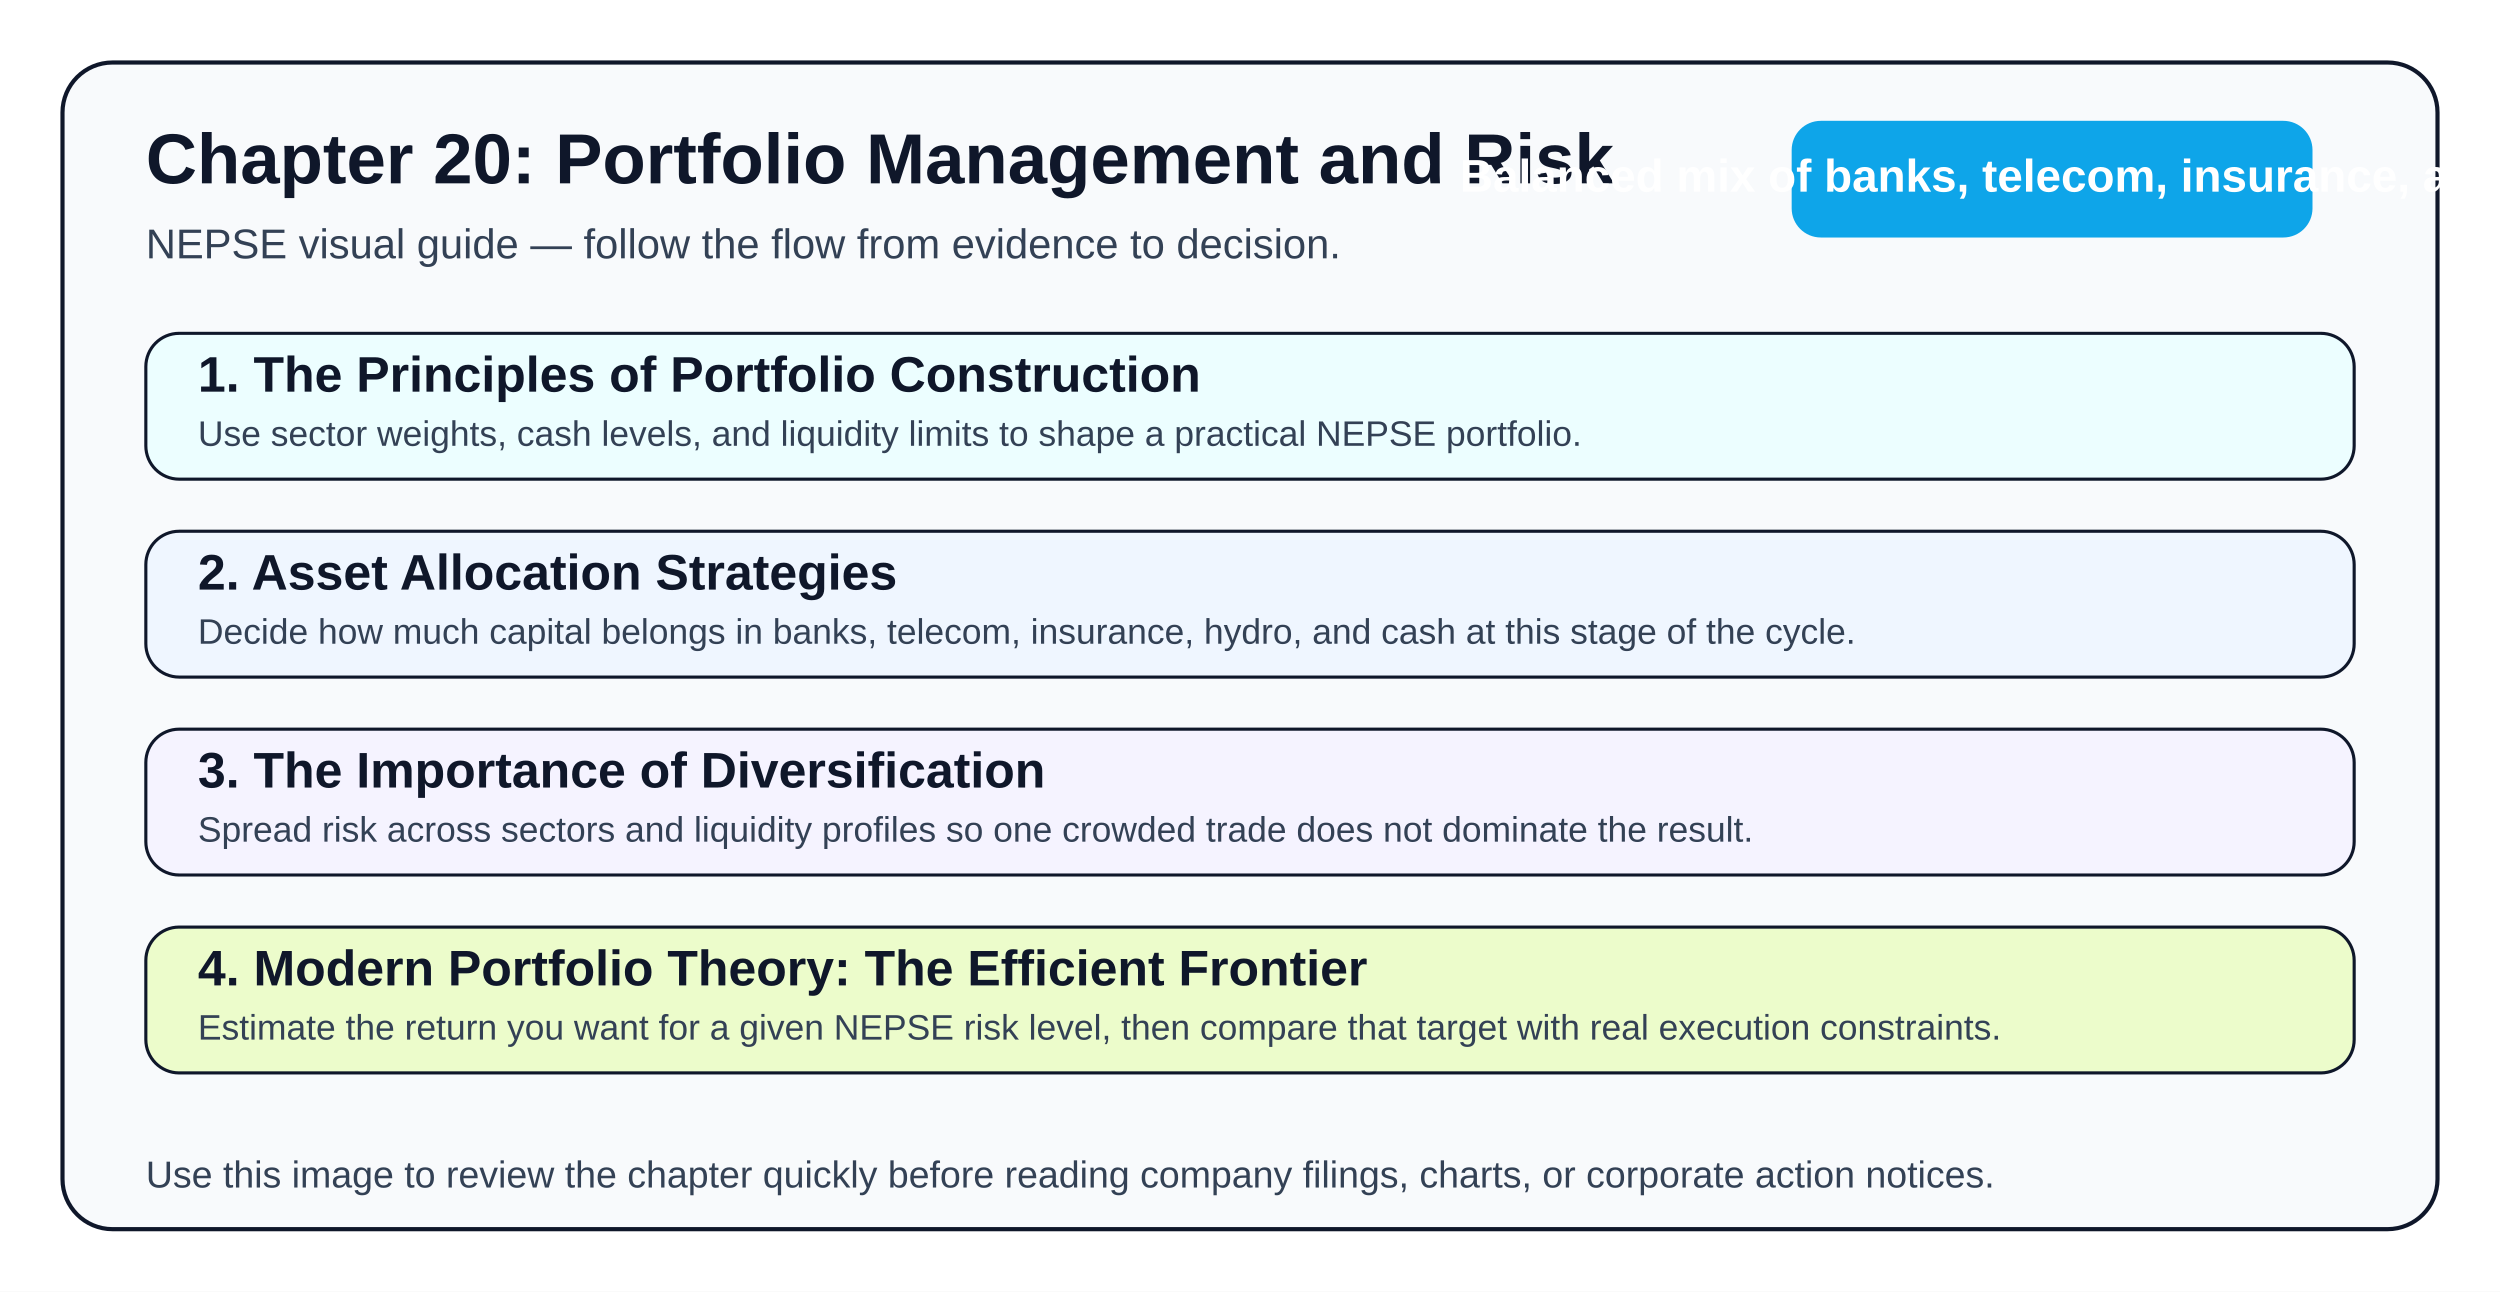
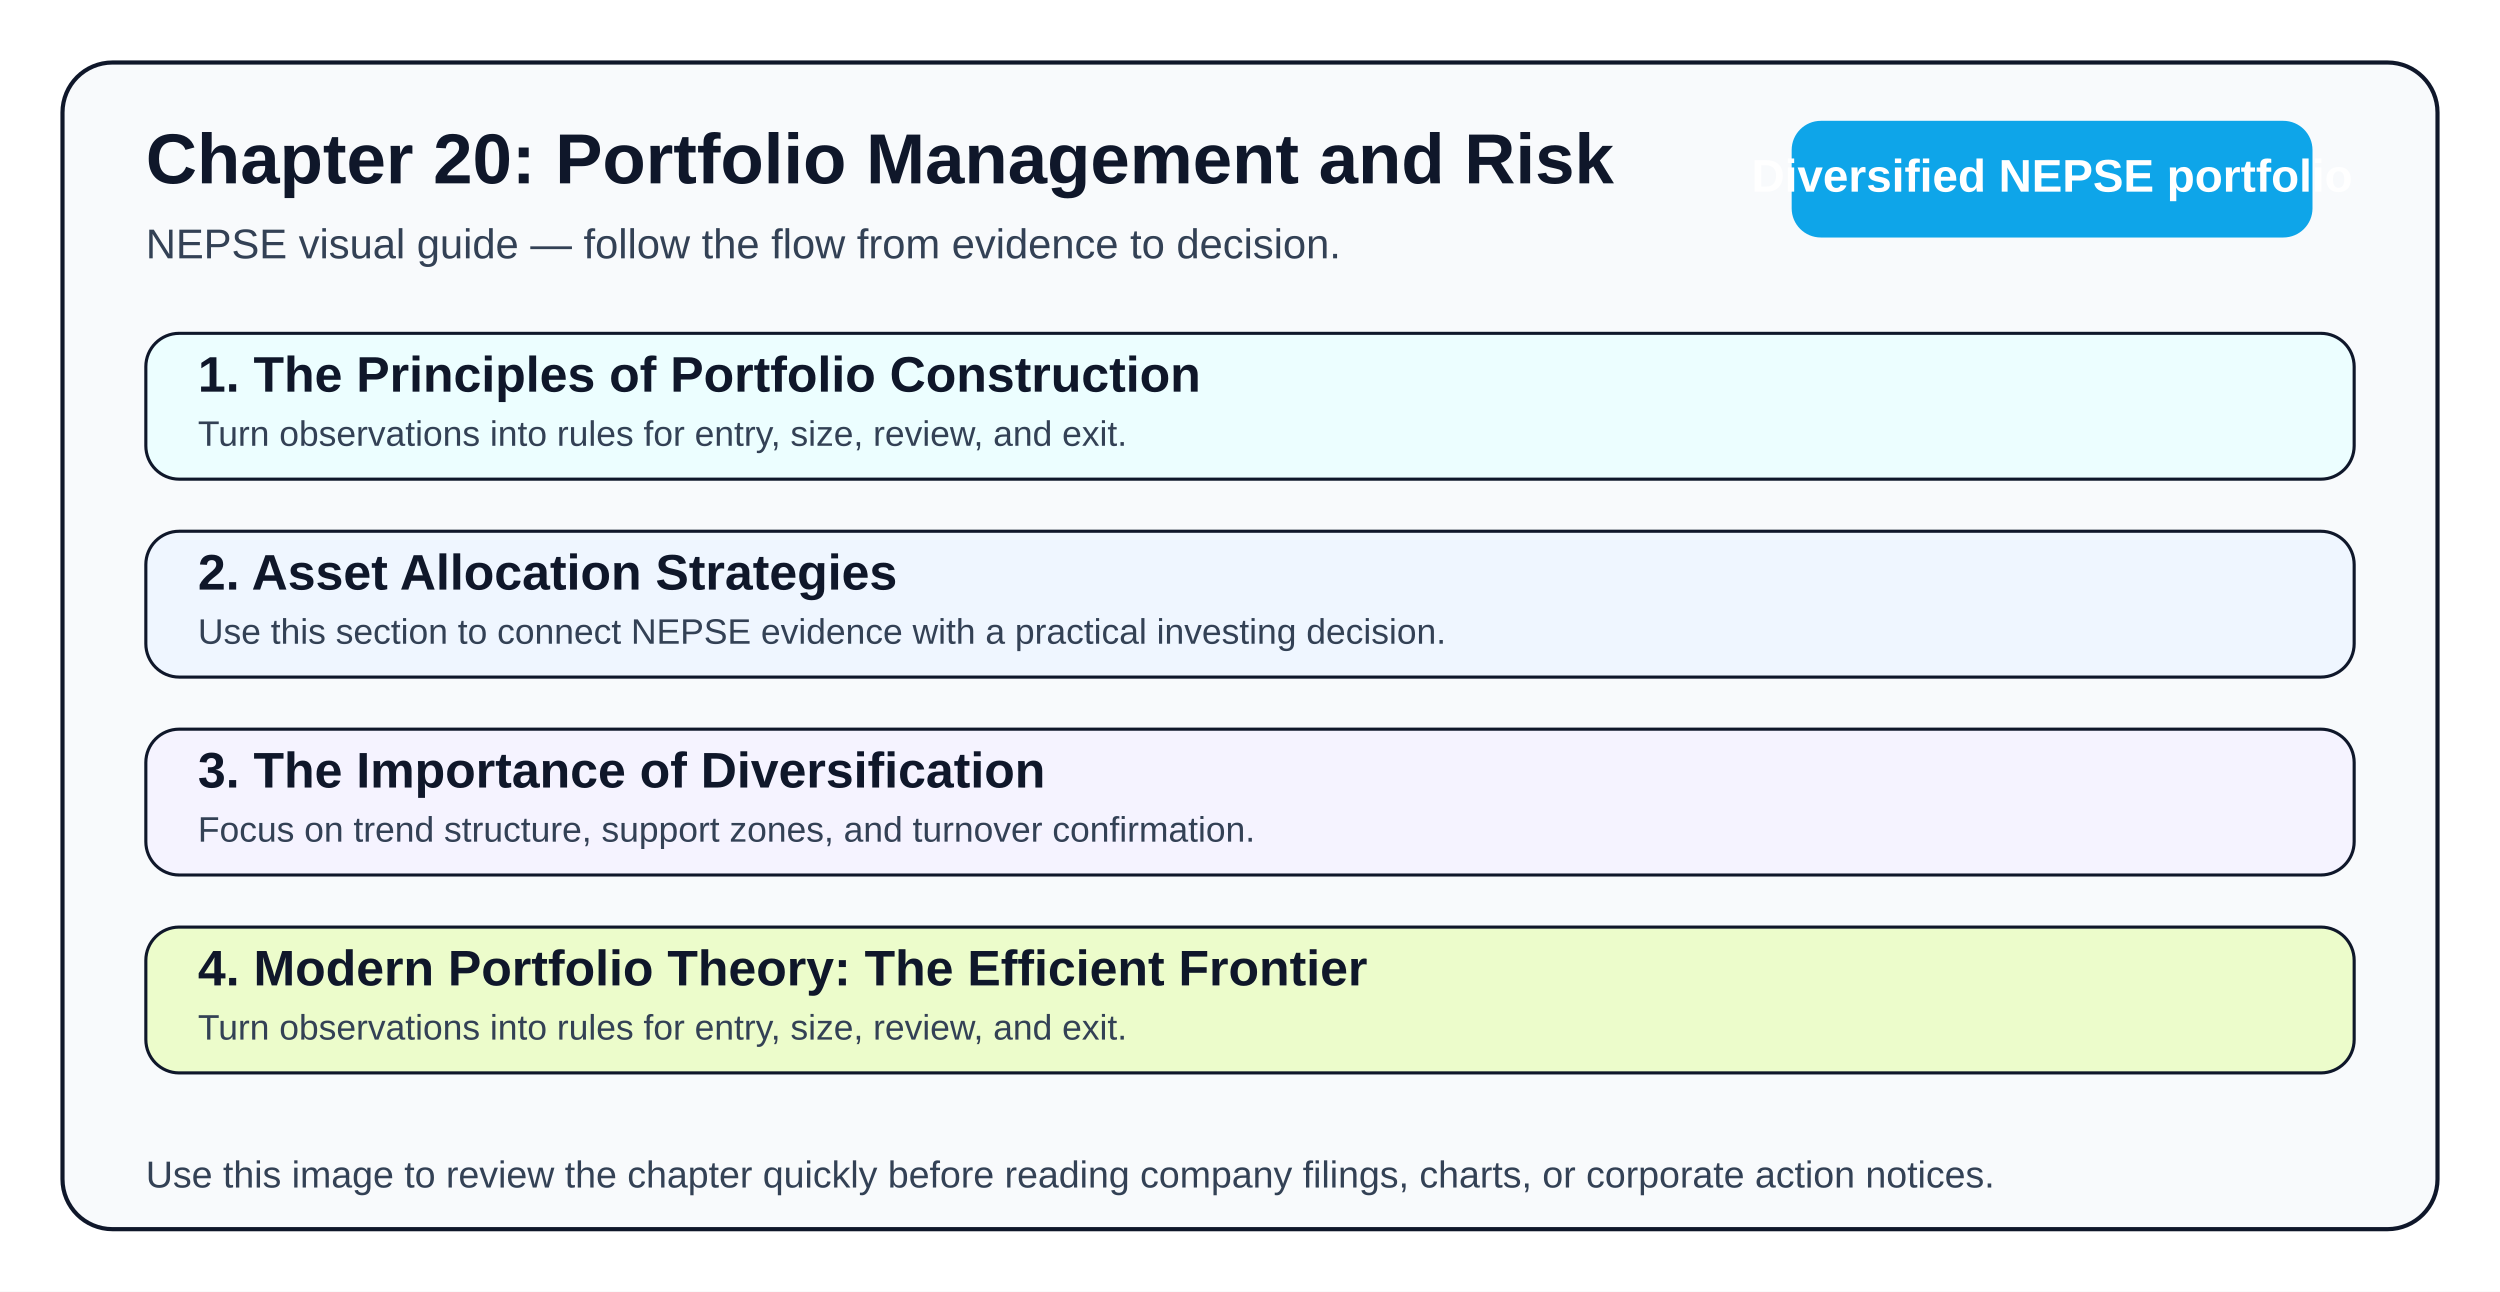
<svg xmlns="http://www.w3.org/2000/svg" width="1200" height="620" viewBox="0 0 1200 620">
  <rect width="1200" height="620" fill="#ffffff" />
  <rect x="30" y="30" width="1140" height="560" rx="24" fill="#f8fafc" stroke="#0f172a" stroke-width="2" />
  <text x="70" y="88" font-size="34" font-family="Arial, sans-serif" font-weight="700" fill="#0f172a">Chapter 20: Portfolio Management and Risk</text>
  <text x="70" y="124" font-size="20" font-family="Arial, sans-serif" fill="#334155">NEPSE visual guide — follow the flow from evidence to decision.</text>
  <rect x="860" y="58" width="250" height="56" rx="14" fill="#0ea5e9" />
-   <text x="985" y="92" text-anchor="middle" font-size="22" font-family="Arial, sans-serif" font-weight="700" fill="#ffffff">Balanced mix of banks, telecom, insurance, and hydro</text>
+   <text x="985" y="92" text-anchor="middle" font-size="22" font-family="Arial, sans-serif" font-weight="700" fill="#ffffff">Diversified NEPSE portfolio</text>
  <rect x="70" y="160" width="1060" height="70" rx="16" fill="#ecfeff" stroke="#0f172a" stroke-width="1.5" />
  <text x="95" y="188" font-size="24" font-family="Arial, sans-serif" fill="#0f172a" font-weight="700">1. The Principles of Portfolio Construction</text>
-   <text x="95" y="214" font-size="17" font-family="Arial, sans-serif" fill="#334155">Use sector weights, cash levels, and liquidity limits to shape a practical NEPSE portfolio.</text>
+   <text x="95" y="214" font-size="17" font-family="Arial, sans-serif" fill="#334155">Turn observations into rules for entry, size, review, and exit.</text>
  <rect x="70" y="255" width="1060" height="70" rx="16" fill="#eff6ff" stroke="#0f172a" stroke-width="1.5" />
  <text x="95" y="283" font-size="24" font-family="Arial, sans-serif" fill="#0f172a" font-weight="700">2. Asset Allocation Strategies</text>
-   <text x="95" y="309" font-size="17" font-family="Arial, sans-serif" fill="#334155">Decide how much capital belongs in banks, telecom, insurance, hydro, and cash at this stage of the cycle.</text>
+   <text x="95" y="309" font-size="17" font-family="Arial, sans-serif" fill="#334155">Use this section to connect NEPSE evidence with a practical investing decision.</text>
  <rect x="70" y="350" width="1060" height="70" rx="16" fill="#f5f3ff" stroke="#0f172a" stroke-width="1.5" />
  <text x="95" y="378" font-size="24" font-family="Arial, sans-serif" fill="#0f172a" font-weight="700">3. The Importance of Diversification</text>
-   <text x="95" y="404" font-size="17" font-family="Arial, sans-serif" fill="#334155">Spread risk across sectors and liquidity profiles so one crowded trade does not dominate the result.</text>
+   <text x="95" y="404" font-size="17" font-family="Arial, sans-serif" fill="#334155">Focus on trend structure, support zones, and turnover confirmation.</text>
  <rect x="70" y="445" width="1060" height="70" rx="16" fill="#ecfccb" stroke="#0f172a" stroke-width="1.5" />
  <text x="95" y="473" font-size="24" font-family="Arial, sans-serif" fill="#0f172a" font-weight="700">4. Modern Portfolio Theory: The Efficient Frontier</text>
-   <text x="95" y="499" font-size="17" font-family="Arial, sans-serif" fill="#334155">Estimate the return you want for a given NEPSE risk level, then compare that target with real execution constraints.</text>
+   <text x="95" y="499" font-size="17" font-family="Arial, sans-serif" fill="#334155">Turn observations into rules for entry, size, review, and exit.</text>
  <text x="70" y="570" font-size="18" font-family="Arial, sans-serif" fill="#334155">Use this image to review the chapter quickly before reading company filings, charts, or corporate action notices.</text>
</svg>
